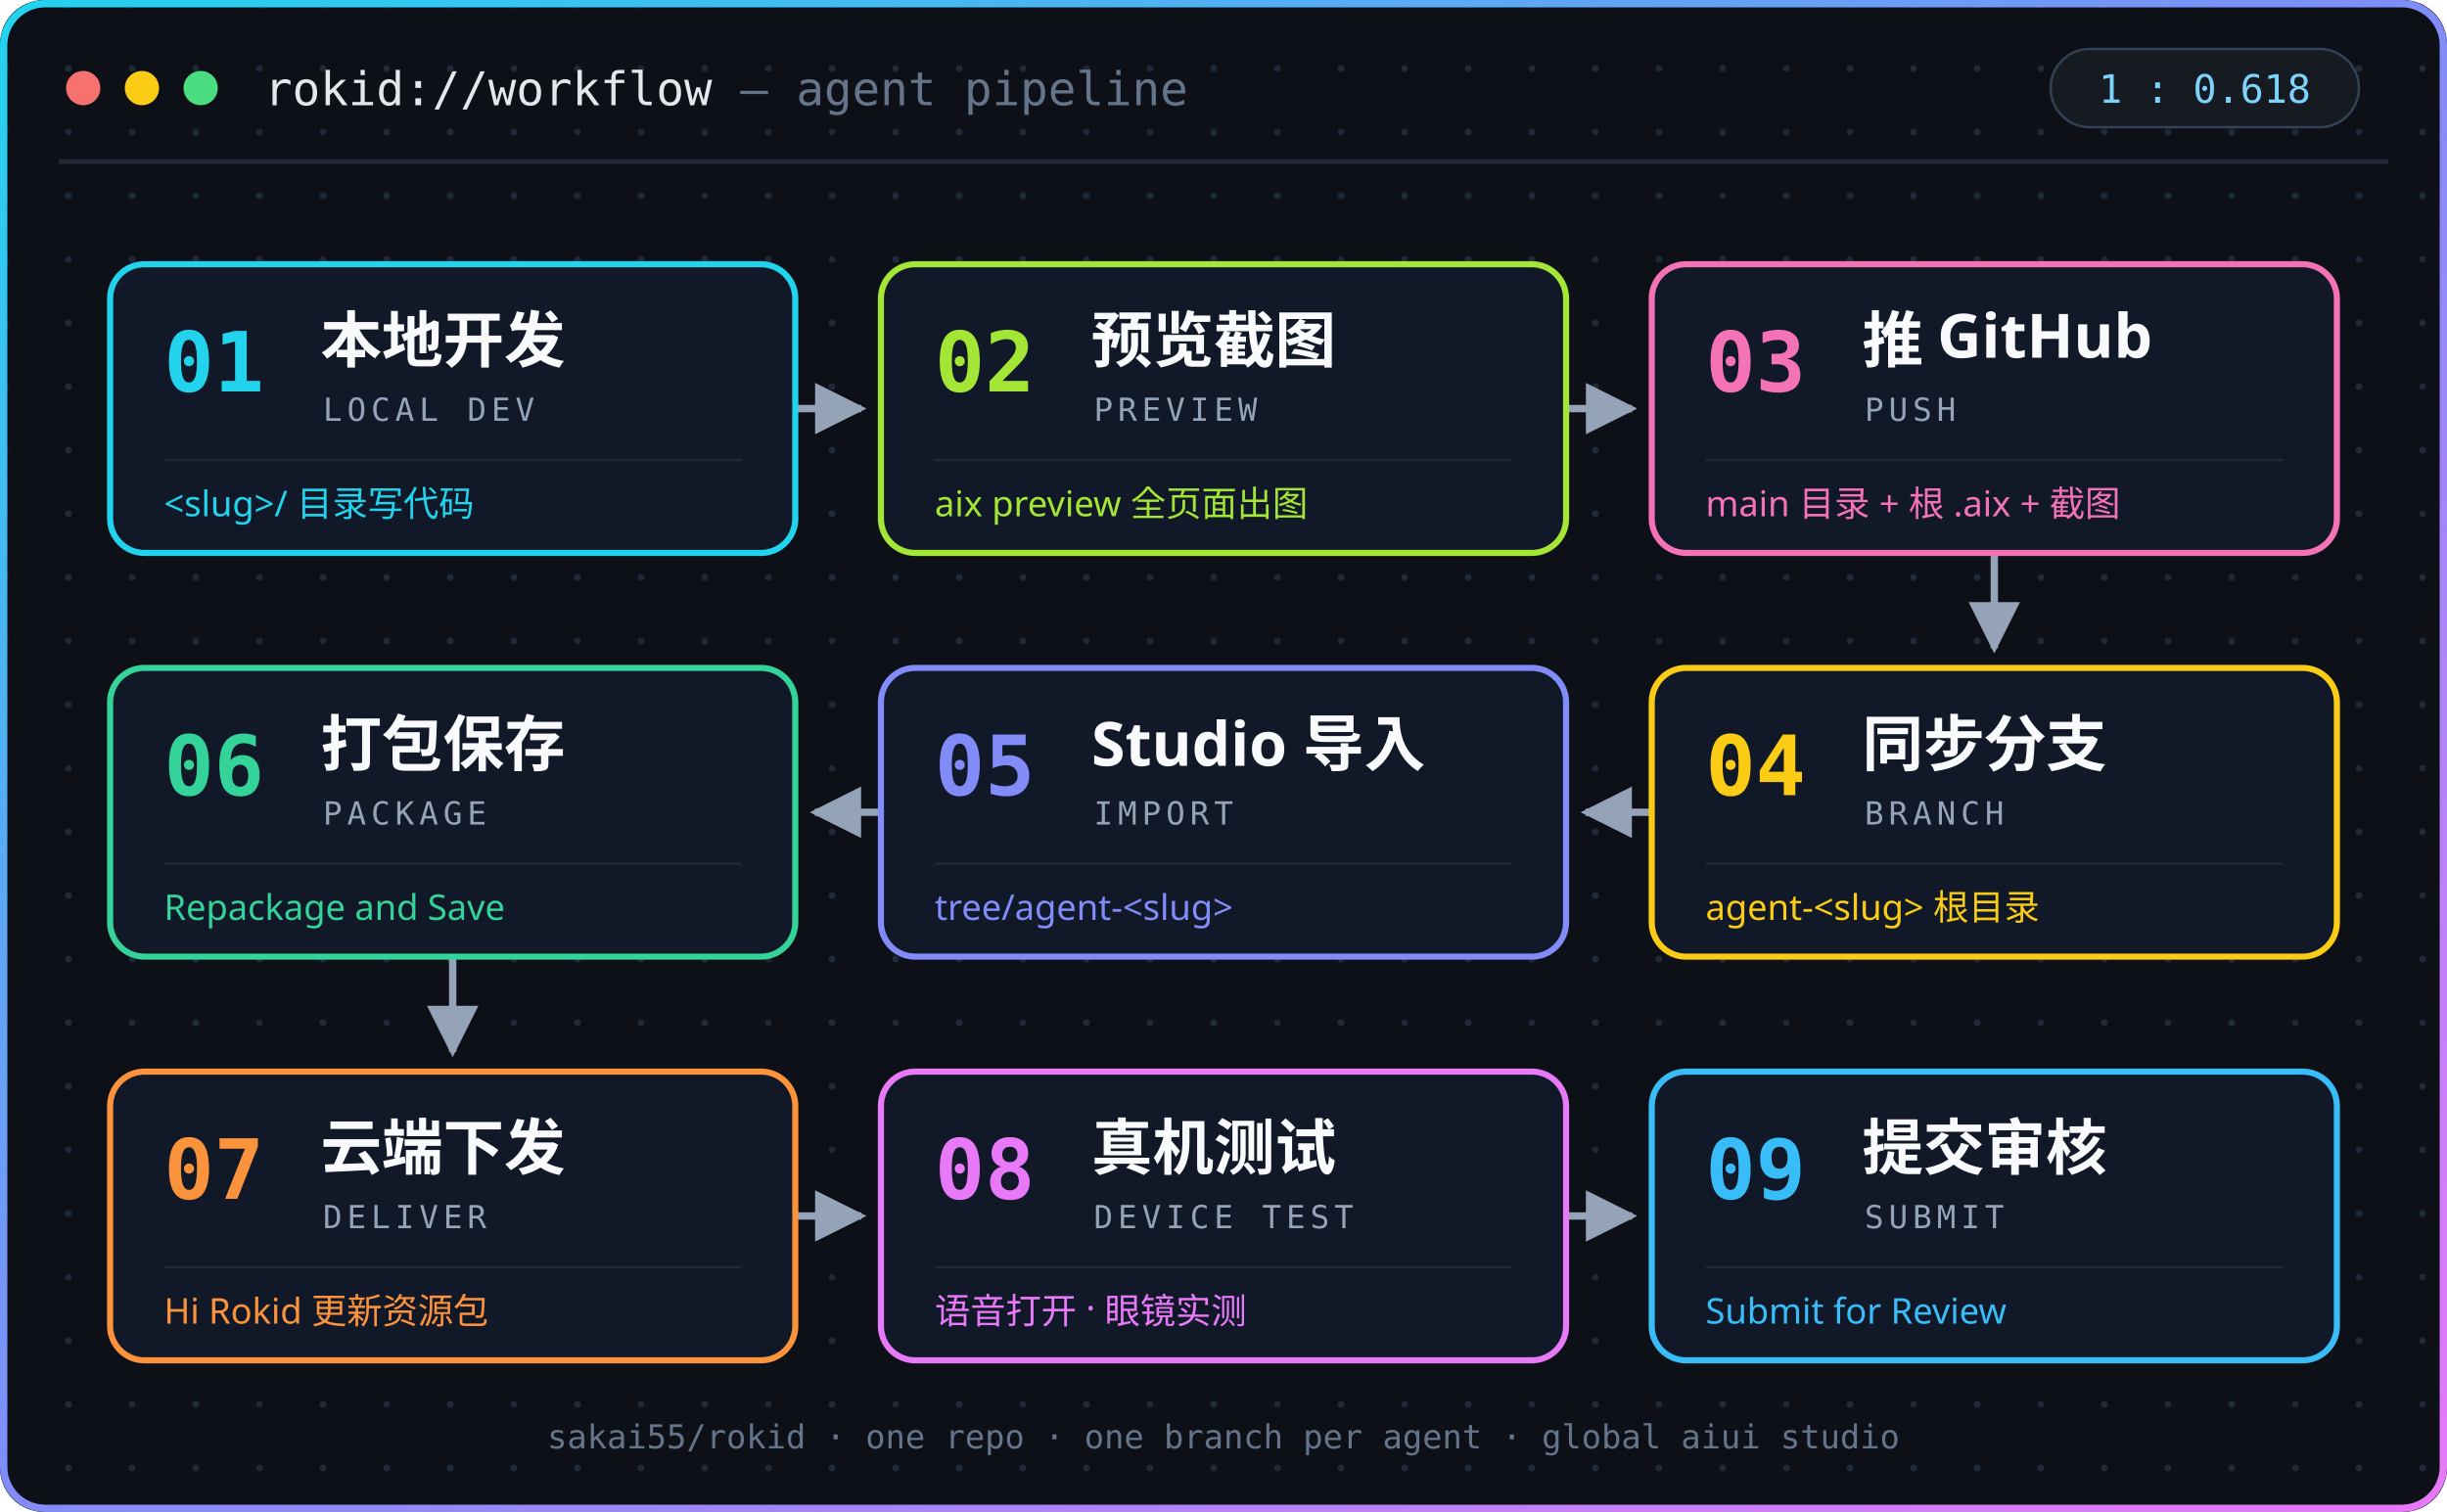
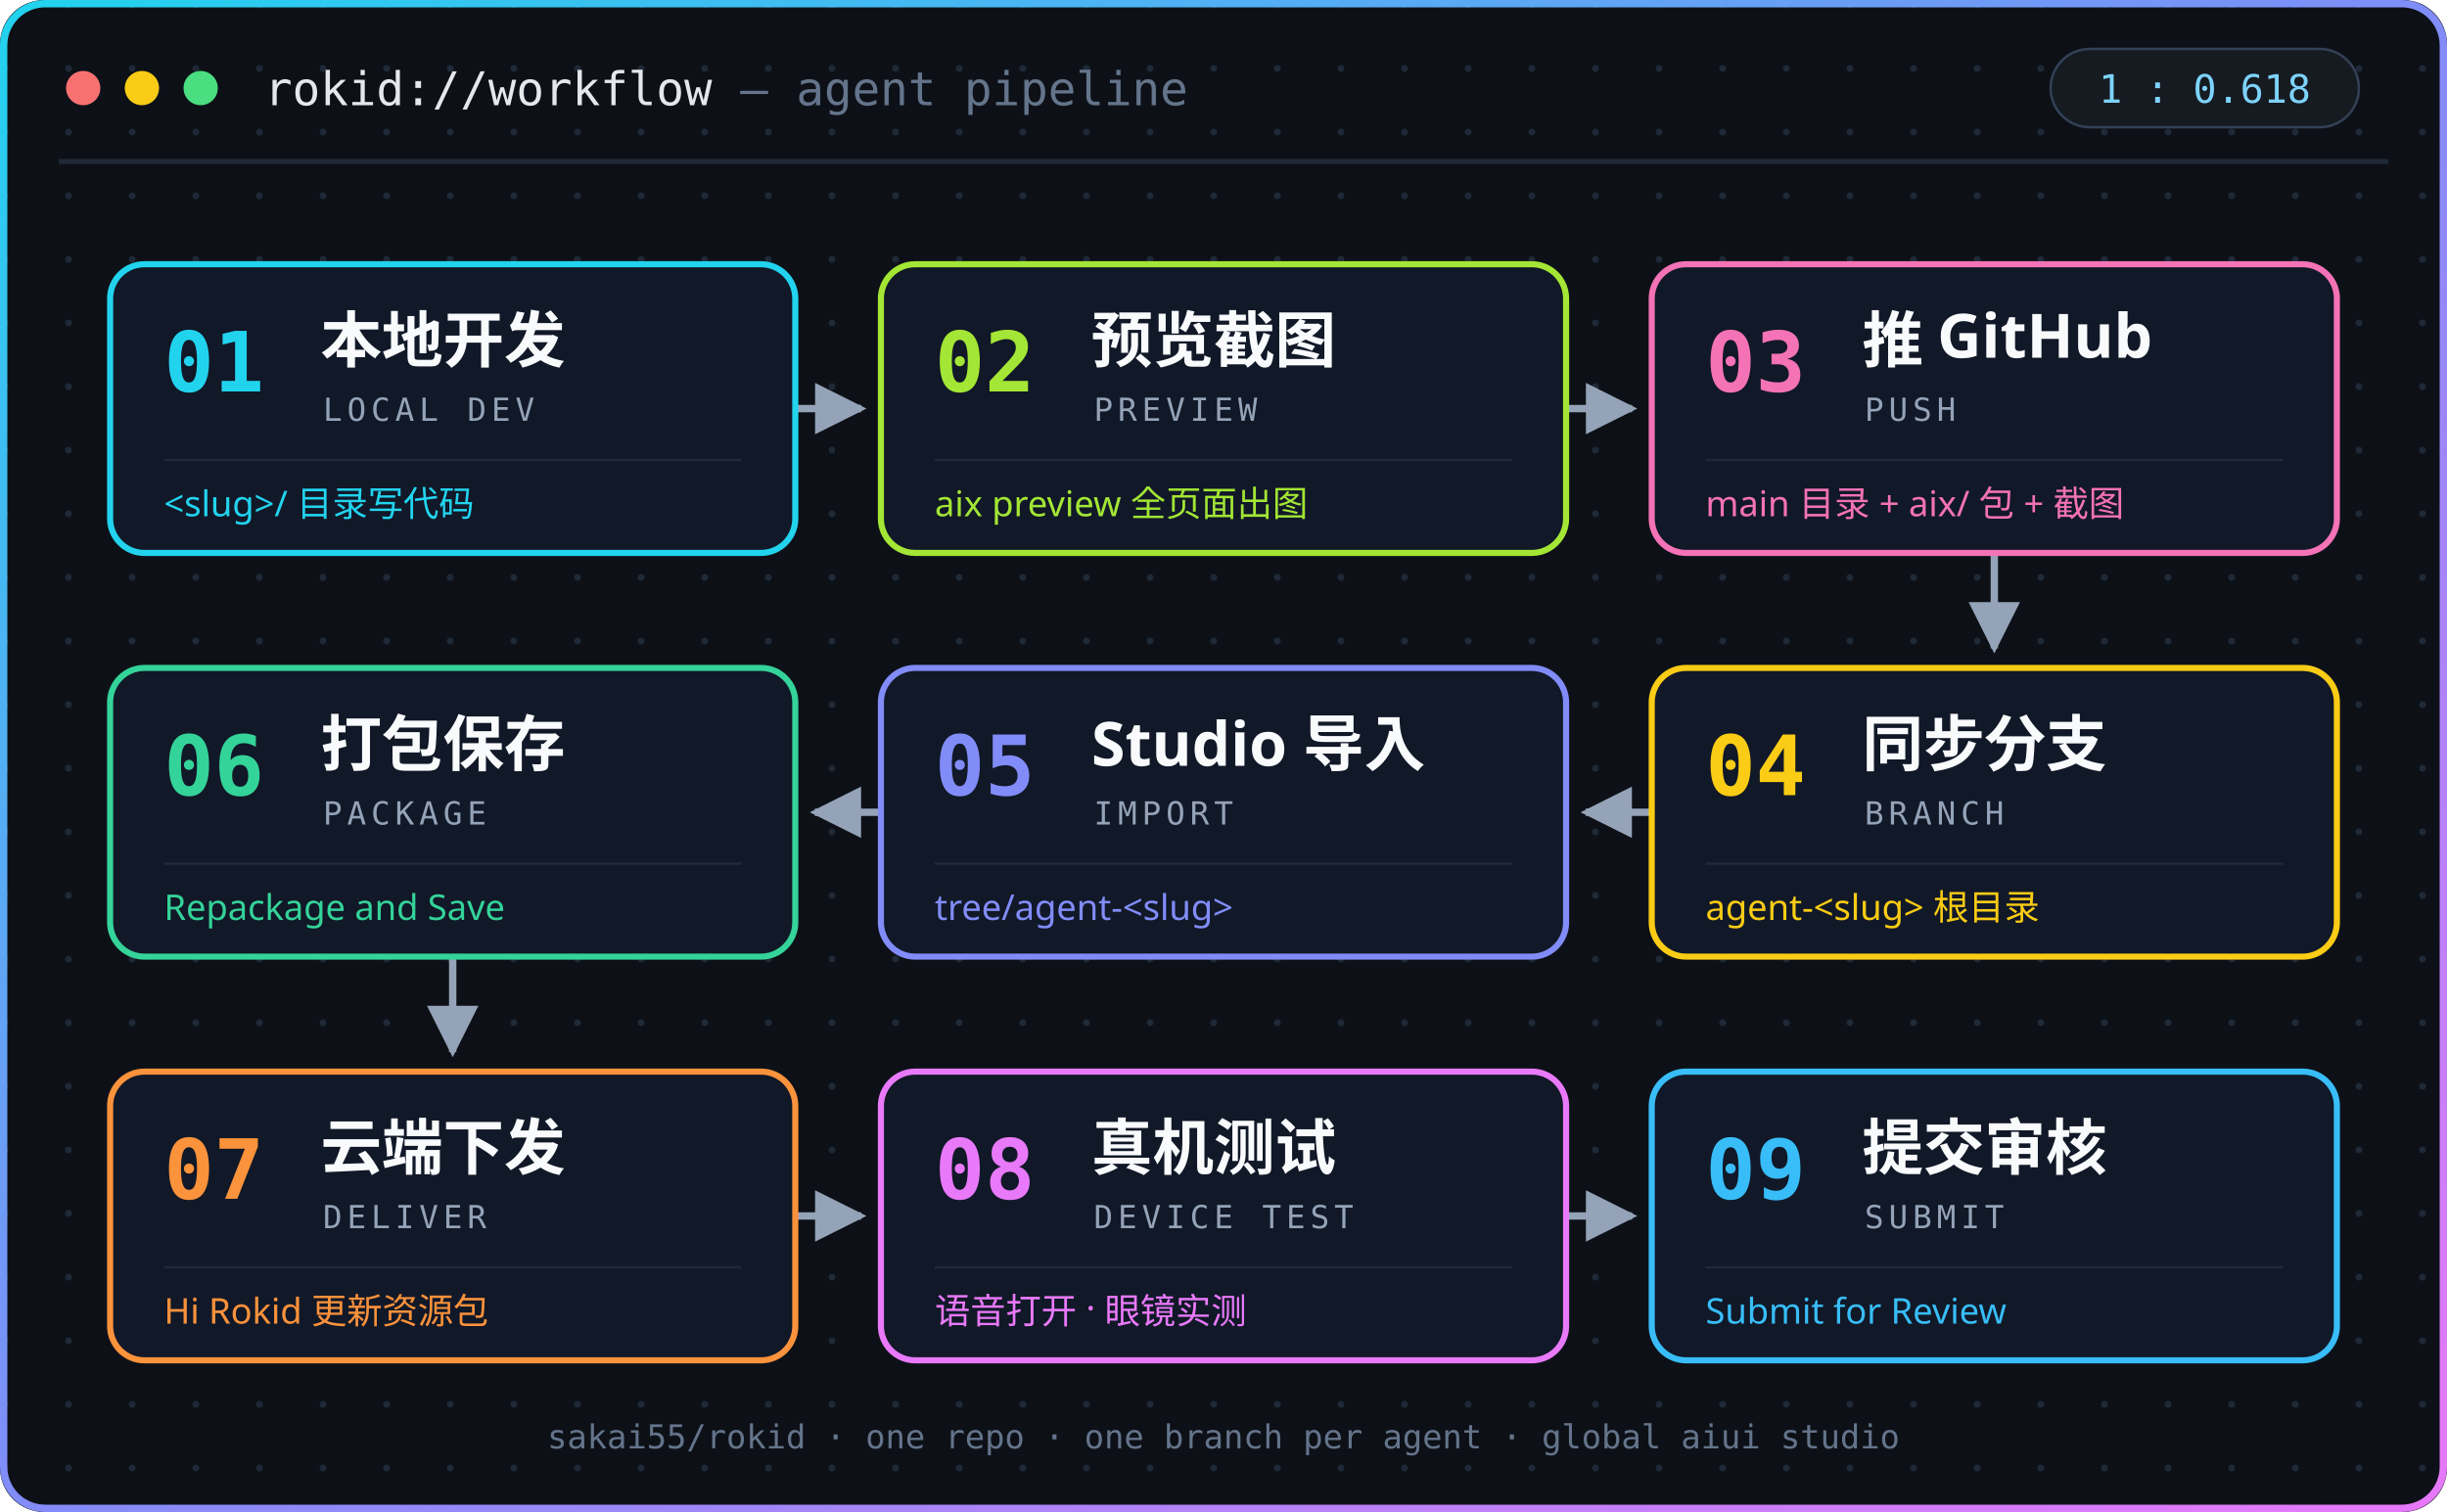
<svg xmlns="http://www.w3.org/2000/svg" width="1000" height="618" viewBox="0 0 1000 618">
  <defs>
    <linearGradient id="frame" x1="0" y1="0" x2="1" y2="1">
      <stop offset="0" stop-color="#22d3ee" />
      <stop offset=".5" stop-color="#818cf8" />
      <stop offset="1" stop-color="#e879f9" />
    </linearGradient>
    <pattern id="dots" width="26" height="26" patternUnits="userSpaceOnUse">
      <circle cx="2" cy="2" r="1.4" fill="#1f2937" />
    </pattern>
    <marker id="arr" viewBox="0 0 10 10" refX="9" refY="5" markerWidth="7" markerHeight="7" orient="auto-start-reverse">
      <path d="M0,0 L10,5 L0,10 z" fill="#94a3b8" />
    </marker>
  </defs>
  <rect x="0" y="0" width="1000" height="618" rx="18" fill="#0d1117" />
  <rect x="0" y="0" width="1000" height="618" rx="18" fill="url(#dots)" />
  <rect x="1.5" y="1.5" width="997" height="615" rx="17" fill="none" stroke="url(#frame)" stroke-width="3" />
  <circle cx="34" cy="36" r="7" fill="#f87171" />
  <circle cx="58" cy="36" r="7" fill="#facc15" />
  <circle cx="82" cy="36" r="7" fill="#4ade80" />
  <text x="108" y="43" font-family="ui-monospace,Menlo,Consolas,monospace" font-size="19" fill="#e5e7eb">rokid://workflow <tspan fill="#64748b">— agent pipeline</tspan>
  </text>
  <rect x="838" y="20" width="126" height="32" rx="16" fill="#161b22" stroke="#334155" />
  <text x="901" y="42" text-anchor="middle" font-family="ui-monospace,Menlo,monospace" font-size="16" fill="#7dd3fc">1 : 0.618</text>
  <line x1="24" y1="66" x2="976" y2="66" stroke="#1f2937" stroke-width="2" />
  <line x1="325" y1="167" x2="352" y2="167" stroke="#94a3b8" stroke-width="3" marker-end="url(#arr)" />
  <line x1="640" y1="167" x2="667" y2="167" stroke="#94a3b8" stroke-width="3" marker-end="url(#arr)" />
  <line x1="815" y1="226" x2="815" y2="265" stroke="#94a3b8" stroke-width="3" marker-end="url(#arr)" />
  <line x1="675" y1="332" x2="648" y2="332" stroke="#94a3b8" stroke-width="3" marker-end="url(#arr)" />
  <line x1="360" y1="332" x2="333" y2="332" stroke="#94a3b8" stroke-width="3" marker-end="url(#arr)" />
  <line x1="185" y1="391" x2="185" y2="430" stroke="#94a3b8" stroke-width="3" marker-end="url(#arr)" />
  <line x1="325" y1="497" x2="352" y2="497" stroke="#94a3b8" stroke-width="3" marker-end="url(#arr)" />
  <line x1="640" y1="497" x2="667" y2="497" stroke="#94a3b8" stroke-width="3" marker-end="url(#arr)" />
  <g>
    <rect x="45" y="108" width="280" height="118" rx="14" fill="#111827" stroke="#22d3ee" stroke-width="2.5" />
    <text x="67" y="160" font-family="ui-monospace,Menlo,Consolas,monospace" font-size="34" font-weight="bold" fill="#22d3ee">01</text>
    <text x="131" y="148" font-family="'PingFang SC','Microsoft YaHei',sans-serif" font-size="25" font-weight="bold" fill="#f8fafc">本地开发</text>
    <text x="132" y="172" font-family="ui-monospace,Menlo,Consolas,monospace" font-size="13" letter-spacing="2" fill="#94a3b8">LOCAL DEV</text>
    <line x1="67" y1="188" x2="303" y2="188" stroke="#1f2937" />
    <text x="67" y="211" font-family="'PingFang SC','Microsoft YaHei',sans-serif" font-size="14.5" fill="#22d3ee">&lt;slug&gt;/ 目录写代码</text>
  </g>
  <g>
    <rect x="360" y="108" width="280" height="118" rx="14" fill="#111827" stroke="#a3e635" stroke-width="2.5" />
    <text x="382" y="160" font-family="ui-monospace,Menlo,Consolas,monospace" font-size="34" font-weight="bold" fill="#a3e635">02</text>
    <text x="446" y="148" font-family="'PingFang SC','Microsoft YaHei',sans-serif" font-size="25" font-weight="bold" fill="#f8fafc">预览截图</text>
    <text x="447" y="172" font-family="ui-monospace,Menlo,Consolas,monospace" font-size="13" letter-spacing="2" fill="#94a3b8">PREVIEW</text>
    <line x1="382" y1="188" x2="618" y2="188" stroke="#1f2937" />
    <text x="382" y="211" font-family="'PingFang SC','Microsoft YaHei',sans-serif" font-size="14.5" fill="#a3e635">aix preview 全页面出图</text>
  </g>
  <g>
    <rect x="675" y="108" width="280" height="118" rx="14" fill="#111827" stroke="#f472b6" stroke-width="2.5" />
    <text x="697" y="160" font-family="ui-monospace,Menlo,Consolas,monospace" font-size="34" font-weight="bold" fill="#f472b6">03</text>
    <text x="761" y="148" font-family="'PingFang SC','Microsoft YaHei',sans-serif" font-size="25" font-weight="bold" fill="#f8fafc">推 GitHub</text>
    <text x="762" y="172" font-family="ui-monospace,Menlo,Consolas,monospace" font-size="13" letter-spacing="2" fill="#94a3b8">PUSH</text>
    <line x1="697" y1="188" x2="933" y2="188" stroke="#1f2937" />
-     <text x="697" y="211" font-family="'PingFang SC','Microsoft YaHei',sans-serif" font-size="14.5" fill="#f472b6">main 目录 + 根 .aix + 截图</text>
+     <text x="697" y="211" font-family="'PingFang SC','Microsoft YaHei',sans-serif" font-size="14.5" fill="#f472b6">main 目录 + aix/ 包 + 截图</text>
  </g>
  <g>
    <rect x="675" y="273" width="280" height="118" rx="14" fill="#111827" stroke="#facc15" stroke-width="2.5" />
    <text x="697" y="325" font-family="ui-monospace,Menlo,Consolas,monospace" font-size="34" font-weight="bold" fill="#facc15">04</text>
    <text x="761" y="313" font-family="'PingFang SC','Microsoft YaHei',sans-serif" font-size="25" font-weight="bold" fill="#f8fafc">同步分支</text>
    <text x="762" y="337" font-family="ui-monospace,Menlo,Consolas,monospace" font-size="13" letter-spacing="2" fill="#94a3b8">BRANCH</text>
    <line x1="697" y1="353" x2="933" y2="353" stroke="#1f2937" />
    <text x="697" y="376" font-family="'PingFang SC','Microsoft YaHei',sans-serif" font-size="14.5" fill="#facc15">agent-&lt;slug&gt; 根目录</text>
  </g>
  <g>
    <rect x="360" y="273" width="280" height="118" rx="14" fill="#111827" stroke="#818cf8" stroke-width="2.5" />
    <text x="382" y="325" font-family="ui-monospace,Menlo,Consolas,monospace" font-size="34" font-weight="bold" fill="#818cf8">05</text>
    <text x="446" y="313" font-family="'PingFang SC','Microsoft YaHei',sans-serif" font-size="25" font-weight="bold" fill="#f8fafc">Studio 导入</text>
    <text x="447" y="337" font-family="ui-monospace,Menlo,Consolas,monospace" font-size="13" letter-spacing="2" fill="#94a3b8">IMPORT</text>
    <line x1="382" y1="353" x2="618" y2="353" stroke="#1f2937" />
    <text x="382" y="376" font-family="'PingFang SC','Microsoft YaHei',sans-serif" font-size="14.5" fill="#818cf8">tree/agent-&lt;slug&gt;</text>
  </g>
  <g>
    <rect x="45" y="273" width="280" height="118" rx="14" fill="#111827" stroke="#34d399" stroke-width="2.5" />
    <text x="67" y="325" font-family="ui-monospace,Menlo,Consolas,monospace" font-size="34" font-weight="bold" fill="#34d399">06</text>
    <text x="131" y="313" font-family="'PingFang SC','Microsoft YaHei',sans-serif" font-size="25" font-weight="bold" fill="#f8fafc">打包保存</text>
    <text x="132" y="337" font-family="ui-monospace,Menlo,Consolas,monospace" font-size="13" letter-spacing="2" fill="#94a3b8">PACKAGE</text>
    <line x1="67" y1="353" x2="303" y2="353" stroke="#1f2937" />
    <text x="67" y="376" font-family="'PingFang SC','Microsoft YaHei',sans-serif" font-size="14.5" fill="#34d399">Repackage and Save</text>
  </g>
  <g>
    <rect x="45" y="438" width="280" height="118" rx="14" fill="#111827" stroke="#fb923c" stroke-width="2.5" />
    <text x="67" y="490" font-family="ui-monospace,Menlo,Consolas,monospace" font-size="34" font-weight="bold" fill="#fb923c">07</text>
    <text x="131" y="478" font-family="'PingFang SC','Microsoft YaHei',sans-serif" font-size="25" font-weight="bold" fill="#f8fafc">云端下发</text>
    <text x="132" y="502" font-family="ui-monospace,Menlo,Consolas,monospace" font-size="13" letter-spacing="2" fill="#94a3b8">DELIVER</text>
    <line x1="67" y1="518" x2="303" y2="518" stroke="#1f2937" />
    <text x="67" y="541" font-family="'PingFang SC','Microsoft YaHei',sans-serif" font-size="14.5" fill="#fb923c">Hi Rokid 更新资源包</text>
  </g>
  <g>
    <rect x="360" y="438" width="280" height="118" rx="14" fill="#111827" stroke="#e879f9" stroke-width="2.5" />
    <text x="382" y="490" font-family="ui-monospace,Menlo,Consolas,monospace" font-size="34" font-weight="bold" fill="#e879f9">08</text>
    <text x="446" y="478" font-family="'PingFang SC','Microsoft YaHei',sans-serif" font-size="25" font-weight="bold" fill="#f8fafc">真机测试</text>
    <text x="447" y="502" font-family="ui-monospace,Menlo,Consolas,monospace" font-size="13" letter-spacing="2" fill="#94a3b8">DEVICE TEST</text>
    <line x1="382" y1="518" x2="618" y2="518" stroke="#1f2937" />
    <text x="382" y="541" font-family="'PingFang SC','Microsoft YaHei',sans-serif" font-size="14.5" fill="#e879f9">语音打开 · 眼镜实测</text>
  </g>
  <g>
    <rect x="675" y="438" width="280" height="118" rx="14" fill="#111827" stroke="#38bdf8" stroke-width="2.5" />
    <text x="697" y="490" font-family="ui-monospace,Menlo,Consolas,monospace" font-size="34" font-weight="bold" fill="#38bdf8">09</text>
    <text x="761" y="478" font-family="'PingFang SC','Microsoft YaHei',sans-serif" font-size="25" font-weight="bold" fill="#f8fafc">提交审核</text>
    <text x="762" y="502" font-family="ui-monospace,Menlo,Consolas,monospace" font-size="13" letter-spacing="2" fill="#94a3b8">SUBMIT</text>
    <line x1="697" y1="518" x2="933" y2="518" stroke="#1f2937" />
    <text x="697" y="541" font-family="'PingFang SC','Microsoft YaHei',sans-serif" font-size="14.5" fill="#38bdf8">Submit for Review</text>
  </g>
  <text x="500" y="592" text-anchor="middle" font-family="ui-monospace,Menlo,Consolas,monospace" font-size="13.5" fill="#64748b">sakai55/rokid · one repo · one branch per agent · global aiui studio</text>
</svg>
